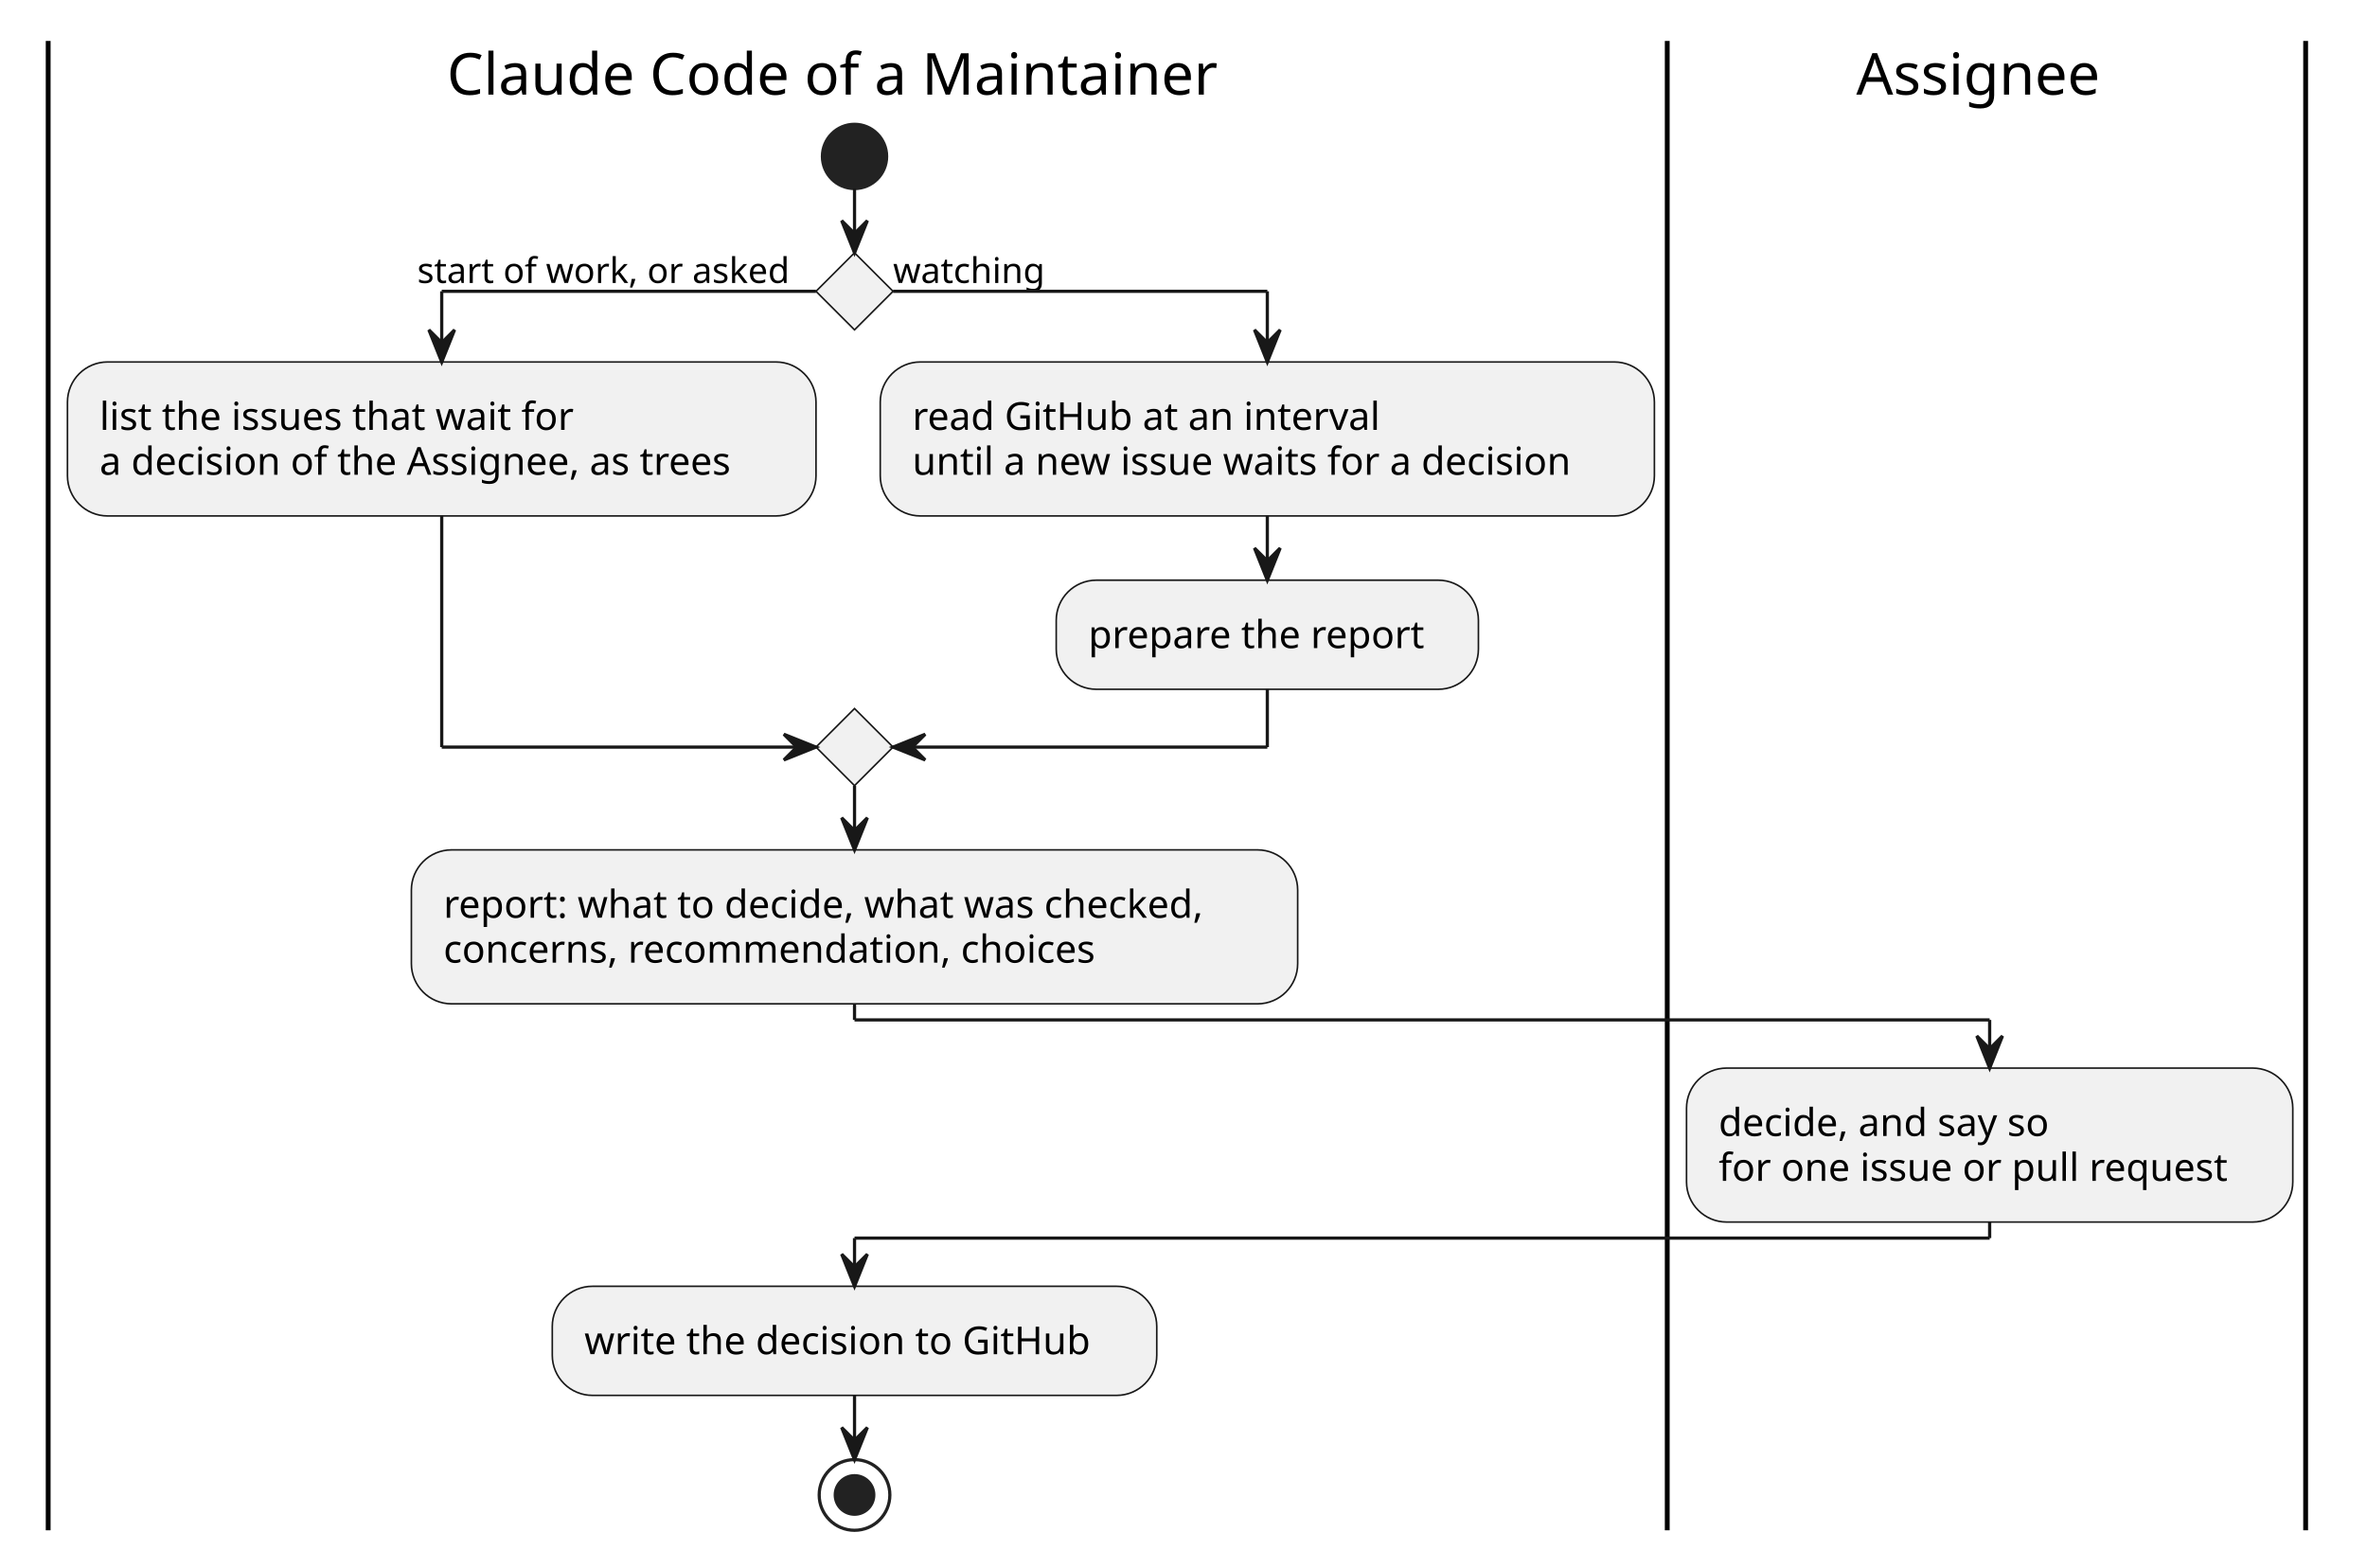
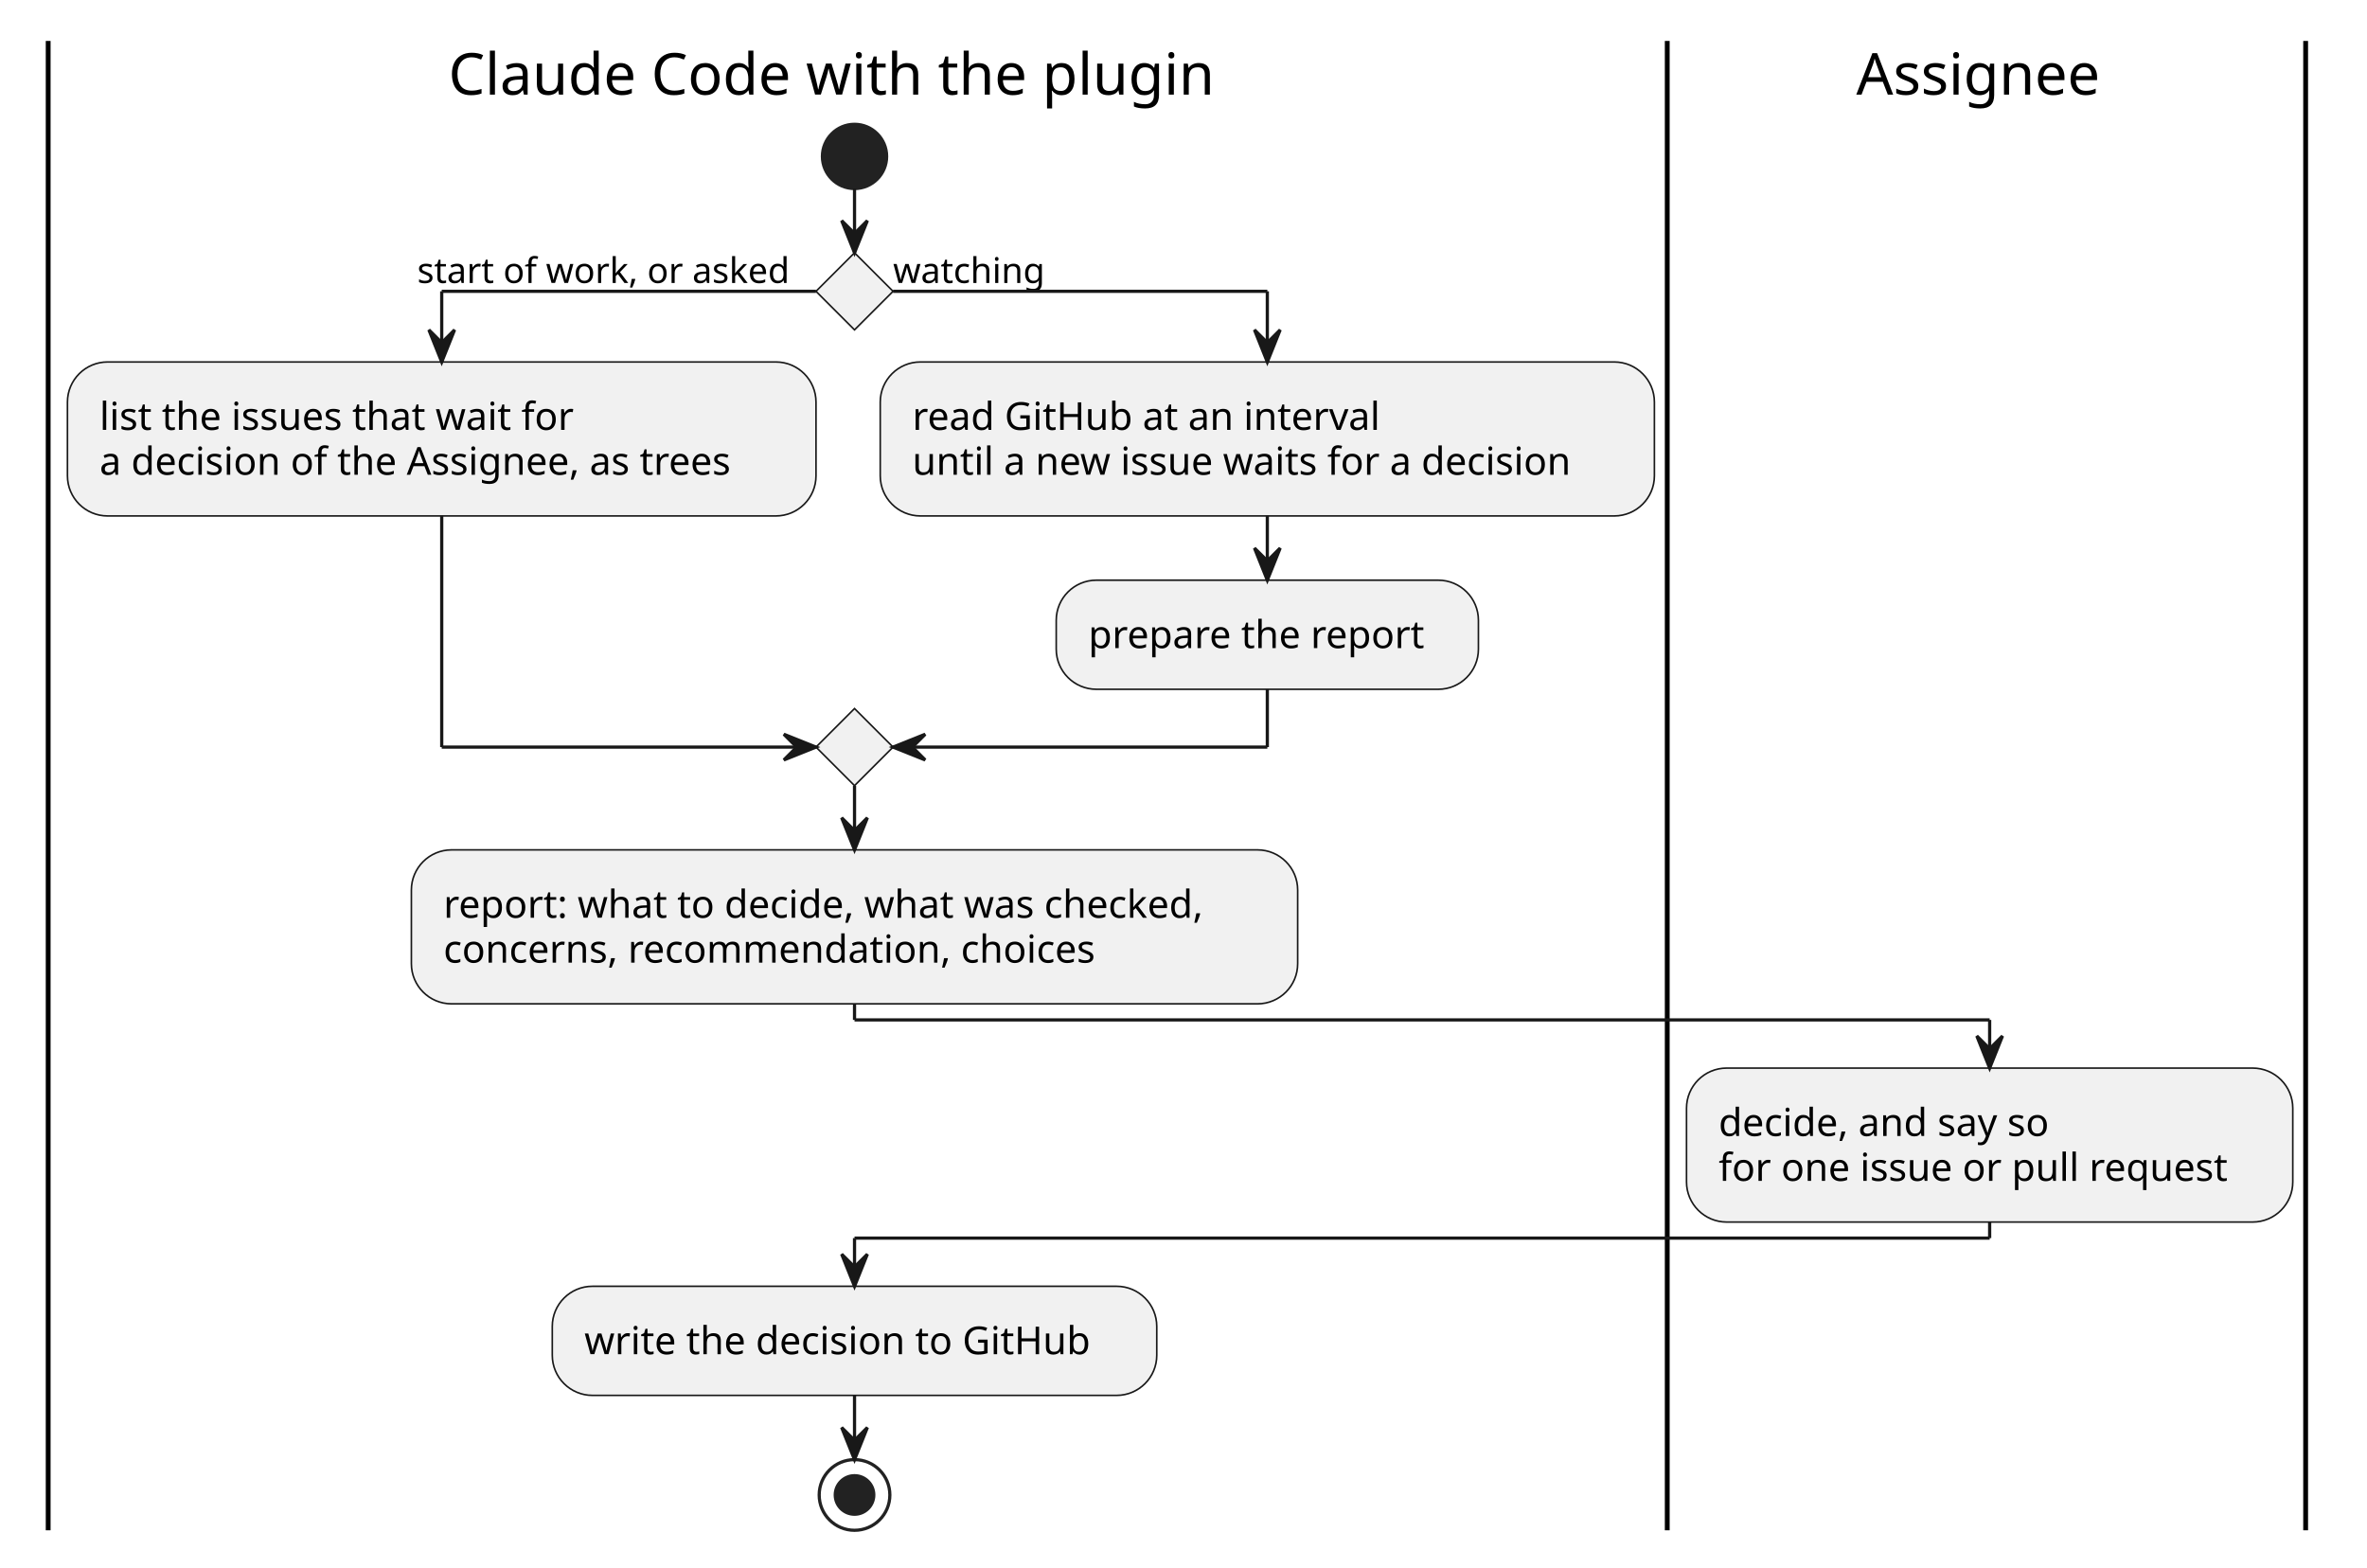
<svg xmlns="http://www.w3.org/2000/svg" contentStyleType="text/css" data-diagram-type="ACTIVITY" height="488px" preserveAspectRatio="none" style="width:737px;height:488px;background:#FFFFFF;" version="1.1" viewBox="0 0 737 488" width="737px" zoomAndPan="magnify">
  <defs />
  <g>
    <rect fill="none" height="20.953" style="stroke:none;stroke-width:1;" width="704.755" x="15" y="12.745" />
    <ellipse cx="266.068" cy="48.698" fill="#222222" rx="10" ry="10" style="stroke:#222222;stroke-width:1;" />
    <polygon fill="#F1F1F1" points="266.068,78.698,266.068,78.698,278.068,90.698,266.068,102.698,266.068,102.698,254.068,90.698,266.068,78.698" style="stroke:#181818;stroke-width:0.5;" />
    <text fill="#000000" font-family="sans-serif" font-size="11" lengthAdjust="spacing" textLength="124.169" x="129.899" y="88.104">start of work, or asked</text>
    <text fill="#000000" font-family="sans-serif" font-size="11" lengthAdjust="spacing" textLength="50.08" x="278.068" y="88.104">watching</text>
    <rect fill="#F1F1F1" height="47.938" rx="12.5" ry="12.5" style="stroke:#181818;stroke-width:0.5;" width="233.076" x="21" y="112.698" />
    <text fill="#000000" font-family="sans-serif" font-size="12" lengthAdjust="spacing" textLength="159.545" x="31" y="133.837">list the issues that wait for</text>
    <text fill="#000000" font-family="sans-serif" font-size="12" lengthAdjust="spacing" textLength="213.076" x="31" y="147.806">a decision of the Assignee, as trees</text>
    <rect fill="#F1F1F1" height="47.938" rx="12.5" ry="12.5" style="stroke:#181818;stroke-width:0.5;" width="241.045" x="274.076" y="112.698" />
    <text fill="#000000" font-family="sans-serif" font-size="12" lengthAdjust="spacing" textLength="156.897" x="284.076" y="133.837">read GitHub at an interval</text>
    <text fill="#000000" font-family="sans-serif" font-size="12" lengthAdjust="spacing" textLength="221.045" x="284.076" y="147.806">until a new issue waits for a decision</text>
    <rect fill="#F1F1F1" height="33.969" rx="12.5" ry="12.5" style="stroke:#181818;stroke-width:0.5;" width="131.457" x="328.87" y="180.636" />
    <text fill="#000000" font-family="sans-serif" font-size="12" lengthAdjust="spacing" textLength="111.457" x="338.87" y="201.774">prepare the report</text>
    <polygon fill="#F1F1F1" points="266.068,220.605,278.068,232.605,266.068,244.605,254.068,232.605,266.068,220.605" style="stroke:#181818;stroke-width:0.5;" />
    <rect fill="#F1F1F1" height="47.938" rx="12.5" ry="12.5" style="stroke:#181818;stroke-width:0.5;" width="275.961" x="128.088" y="264.604" />
    <text fill="#000000" font-family="sans-serif" font-size="12" lengthAdjust="spacing" textLength="255.961" x="138.088" y="285.743">report: what to decide, what was checked,</text>
    <text fill="#000000" font-family="sans-serif" font-size="12" lengthAdjust="spacing" textLength="217.266" x="138.088" y="299.712">concerns, recommendation, choices</text>
    <rect fill="#F1F1F1" height="33.969" rx="12.5" ry="12.5" style="stroke:#181818;stroke-width:0.5;" width="188.217" x="171.96" y="400.479" />
    <text fill="#000000" font-family="sans-serif" font-size="12" lengthAdjust="spacing" textLength="168.217" x="181.96" y="421.618">write the decision to GitHub</text>
    <ellipse cx="266.068" cy="465.448" fill="none" rx="11" ry="11" style="stroke:#222222;stroke-width:1;" />
    <ellipse cx="266.068" cy="465.448" fill="#222222" rx="6" ry="6" style="stroke:#222222;stroke-width:1;" />
    <line style="stroke:#000000;stroke-width:1.5;" x1="15" x2="15" y1="12.745" y2="476.448" />
    <rect fill="#F1F1F1" height="47.938" rx="12.5" ry="12.5" style="stroke:#181818;stroke-width:0.5;" width="188.773" x="525.121" y="332.542" />
    <text fill="#000000" font-family="sans-serif" font-size="12" lengthAdjust="spacing" textLength="112.066" x="535.121" y="353.681">decide, and say so</text>
    <text fill="#000000" font-family="sans-serif" font-size="12" lengthAdjust="spacing" textLength="168.773" x="535.121" y="367.649">for one issue or pull request</text>
    <line style="stroke:#000000;stroke-width:1.5;" x1="519.121" x2="519.121" y1="12.745" y2="476.448" />
    <line style="stroke:#000000;stroke-width:1.5;" x1="717.894" x2="717.894" y1="12.745" y2="476.448" />
    <line style="stroke:#181818;stroke-width:1;" x1="394.599" x2="394.599" y1="160.636" y2="180.636" />
    <polygon fill="#181818" points="390.599,170.636,394.599,180.636,398.599,170.636,394.599,174.636" style="stroke:#181818;stroke-width:1;" />
    <line style="stroke:#181818;stroke-width:1;" x1="254.068" x2="137.538" y1="90.698" y2="90.698" />
    <line style="stroke:#181818;stroke-width:1;" x1="137.538" x2="137.538" y1="90.698" y2="112.698" />
    <polygon fill="#181818" points="133.538,102.698,137.538,112.698,141.538,102.698,137.538,106.698" style="stroke:#181818;stroke-width:1;" />
    <line style="stroke:#181818;stroke-width:1;" x1="278.068" x2="394.599" y1="90.698" y2="90.698" />
    <line style="stroke:#181818;stroke-width:1;" x1="394.599" x2="394.599" y1="90.698" y2="112.698" />
    <polygon fill="#181818" points="390.599,102.698,394.599,112.698,398.599,102.698,394.599,106.698" style="stroke:#181818;stroke-width:1;" />
    <line style="stroke:#181818;stroke-width:1;" x1="137.538" x2="137.538" y1="160.636" y2="232.605" />
    <line style="stroke:#181818;stroke-width:1;" x1="137.538" x2="254.068" y1="232.605" y2="232.605" />
    <polygon fill="#181818" points="244.068,228.605,254.068,232.605,244.068,236.605,248.068,232.605" style="stroke:#181818;stroke-width:1;" />
    <line style="stroke:#181818;stroke-width:1;" x1="394.599" x2="394.599" y1="214.605" y2="232.605" />
    <line style="stroke:#181818;stroke-width:1;" x1="394.599" x2="278.068" y1="232.605" y2="232.605" />
    <polygon fill="#181818" points="288.068,228.605,278.068,232.605,288.068,236.605,284.068,232.605" style="stroke:#181818;stroke-width:1;" />
    <line style="stroke:#181818;stroke-width:1;" x1="266.068" x2="266.068" y1="58.698" y2="78.698" />
    <polygon fill="#181818" points="262.068,68.698,266.068,78.698,270.068,68.698,266.068,72.698" style="stroke:#181818;stroke-width:1;" />
    <line style="stroke:#181818;stroke-width:1;" x1="266.068" x2="266.068" y1="244.605" y2="264.604" />
    <polygon fill="#181818" points="262.068,254.605,266.068,264.604,270.068,254.605,266.068,258.604" style="stroke:#181818;stroke-width:1;" />
    <line style="stroke:#181818;stroke-width:1;" x1="266.068" x2="266.068" y1="434.448" y2="454.448" />
    <polygon fill="#181818" points="262.068,444.448,266.068,454.448,270.068,444.448,266.068,448.448" style="stroke:#181818;stroke-width:1;" />
    <line style="stroke:#181818;stroke-width:1;" x1="266.068" x2="266.068" y1="312.542" y2="317.542" />
    <line style="stroke:#181818;stroke-width:1;" x1="266.068" x2="619.508" y1="317.542" y2="317.542" />
    <line style="stroke:#181818;stroke-width:1;" x1="619.508" x2="619.508" y1="317.542" y2="332.542" />
    <polygon fill="#181818" points="615.508,322.542,619.508,332.542,623.508,322.542,619.508,326.542" style="stroke:#181818;stroke-width:1;" />
    <line style="stroke:#181818;stroke-width:1;" x1="619.508" x2="619.508" y1="380.479" y2="385.479" />
    <line style="stroke:#181818;stroke-width:1;" x1="619.508" x2="266.068" y1="385.479" y2="385.479" />
    <line style="stroke:#181818;stroke-width:1;" x1="266.068" x2="266.068" y1="385.479" y2="400.479" />
    <polygon fill="#181818" points="262.068,390.479,266.068,400.479,270.068,390.479,266.068,394.479" style="stroke:#181818;stroke-width:1;" />
-     <text fill="#000000" font-family="sans-serif" font-size="18" lengthAdjust="spacing" textLength="255.797" x="139.162" y="29.453">Claude Code of a Maintainer</text>
+     <text fill="#000000" font-family="sans-serif" font-size="18" lengthAdjust="spacing" textLength="254.874" x="139.624" y="29.453">Claude Code with the plugin</text>
    <text fill="#000000" font-family="sans-serif" font-size="18" lengthAdjust="spacing" textLength="81.053" x="577.981" y="29.453">Assignee</text>
  </g>
</svg>
